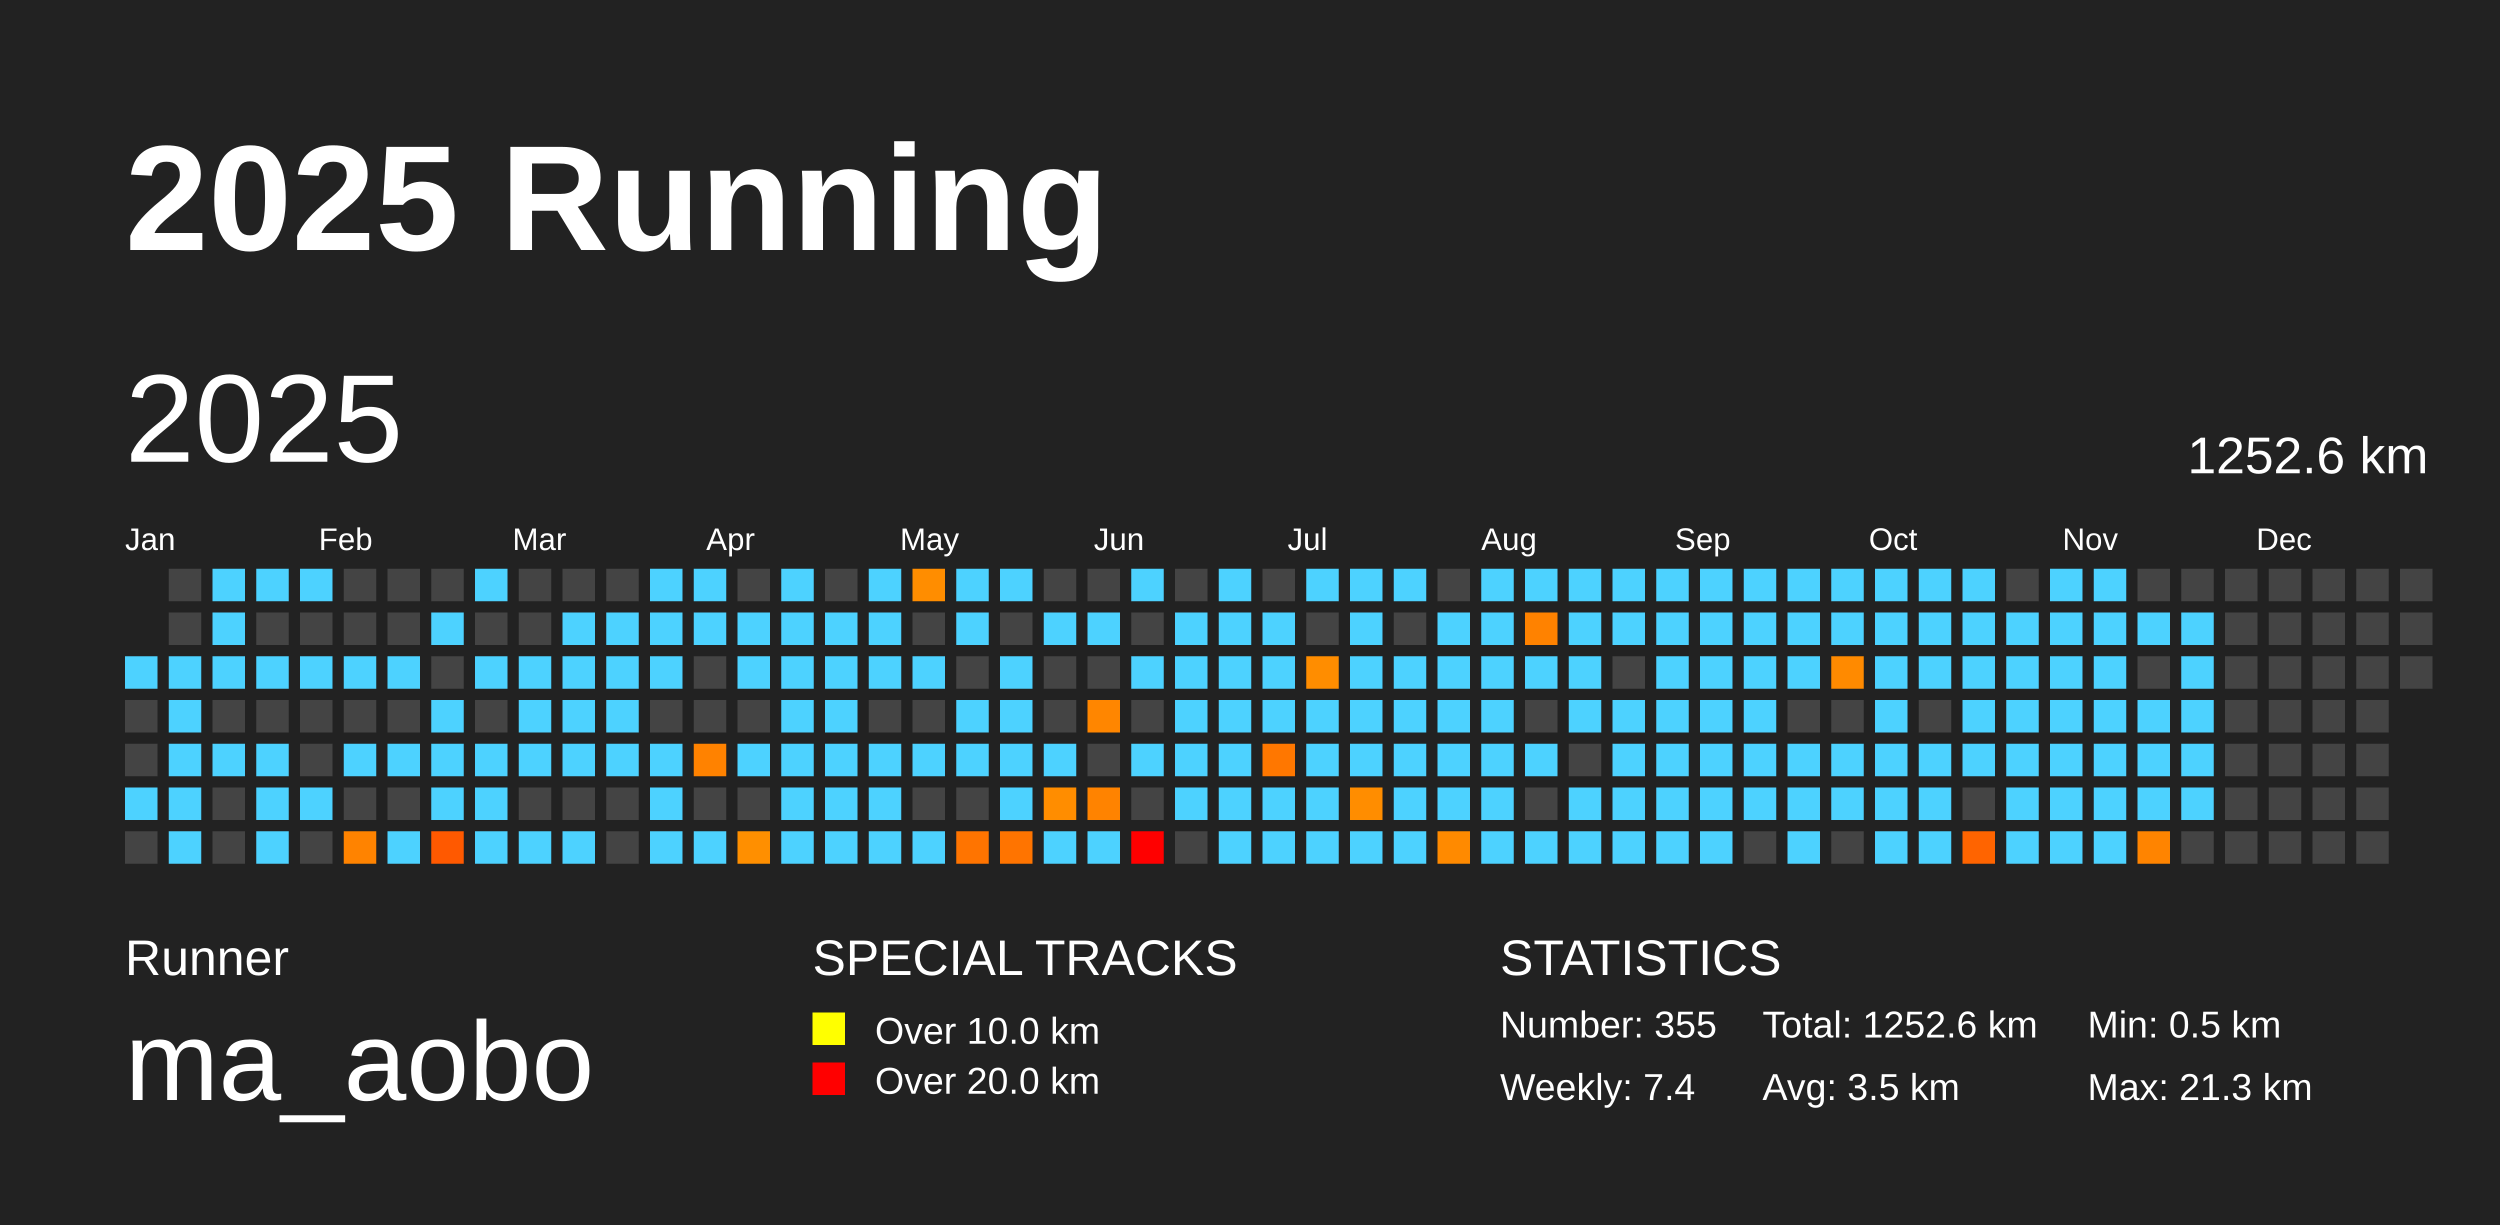
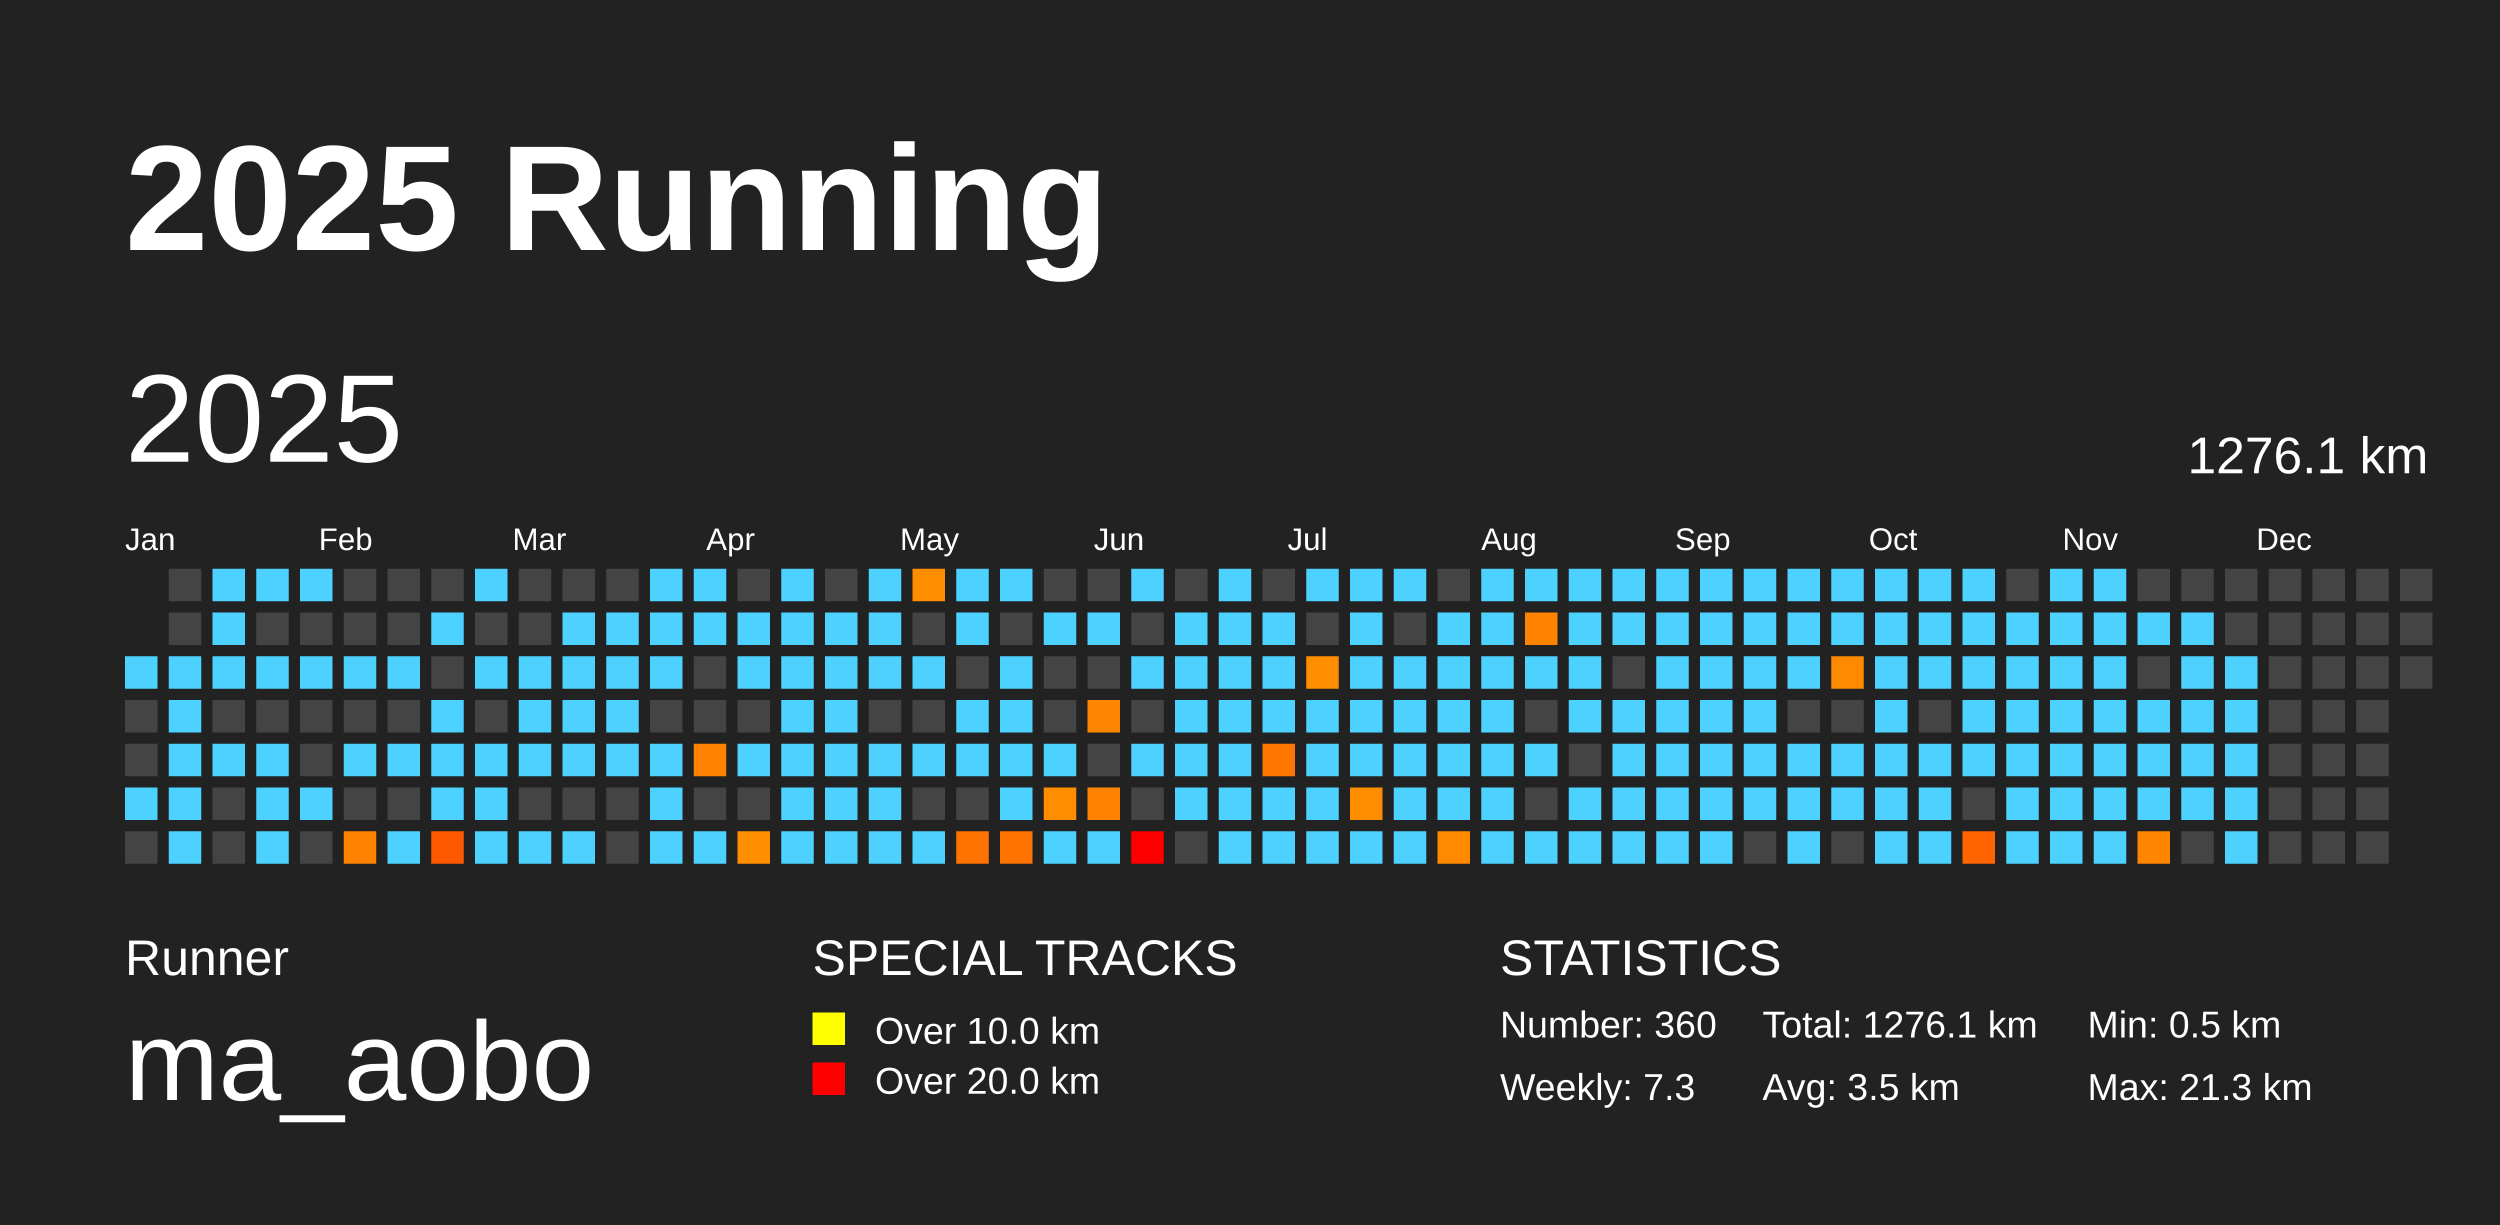
<svg xmlns="http://www.w3.org/2000/svg" baseProfile="full" height="98mm" version="1.1" viewBox="0,0,200,98" width="200mm">
  <defs />
  <rect fill="#222222" height="98" width="200" x="0" y="0" />
  <text fill="#FFFFFF" style="font-size:12px; font-family:Arial; font-weight:bold;" x="10" y="20">2025 Running</text>
  <text fill="#FFFFFF" style="font-size:4px; font-family:Arial" x="10" y="78">Runner</text>
  <text fill="#FFFFFF" style="font-size:9px; font-family:Arial" x="10" y="88">ma_aobo</text>
  <text fill="#FFFFFF" style="font-size:4px; font-family:Arial" x="65" y="78">SPECIAL TRACKS</text>
  <rect fill="yellow" height="2.6" width="2.6" x="65" y="81" />
  <text fill="#FFFFFF" style="font-size:3px; font-family:Arial" x="70" y="83.5">Over 10.0 km</text>
  <rect fill="red" height="2.6" width="2.6" x="65" y="85" />
  <text fill="#FFFFFF" style="font-size:3px; font-family:Arial" x="70" y="87.5">Over 20.0 km</text>
  <text fill="#FFFFFF" style="font-size:4px; font-family:Arial" x="120" y="78">STATISTICS</text>
-   <text fill="#FFFFFF" style="font-size:3px; font-family:Arial" x="120" y="83">Number: 355</text>
-   <text fill="#FFFFFF" style="font-size:3px; font-family:Arial" x="120" y="88">Weekly: 7.4</text>
-   <text fill="#FFFFFF" style="font-size:3px; font-family:Arial" x="141" y="83">Total: 1252.6 km</text>
+   <text fill="#FFFFFF" style="font-size:3px; font-family:Arial" x="120" y="83">Number: 360</text>
+   <text fill="#FFFFFF" style="font-size:3px; font-family:Arial" x="120" y="88">Weekly: 7.3</text>
+   <text fill="#FFFFFF" style="font-size:3px; font-family:Arial" x="141" y="83">Total: 1276.1 km</text>
  <text fill="#FFFFFF" style="font-size:3px; font-family:Arial" x="141" y="88">Avg: 3.5 km</text>
  <text fill="#FFFFFF" style="font-size:3px; font-family:Arial" x="167" y="83">Min: 0.5 km</text>
  <text fill="#FFFFFF" style="font-size:3px; font-family:Arial" x="167" y="88">Max: 21.3 km</text>
  <text dominant-baseline="hanging" fill="#FFFFFF" style="font-size:10.0px; font-family:Arial;" x="10" y="30">2025</text>
-   <text dominant-baseline="hanging" fill="#FFFFFF" style="font-size:4.125px; font-family:Arial;" x="175" y="35">1252.6 km</text>
+   <text dominant-baseline="hanging" fill="#FFFFFF" style="font-size:4.125px; font-family:Arial;" x="175" y="35">1276.1 km</text>
  <text fill="#FFFFFF" style="font-size:2.5px; font-family:Arial" x="10.0" y="44">Jan</text>
  <text fill="#FFFFFF" style="font-size:2.5px; font-family:Arial" x="25.5" y="44">Feb</text>
  <text fill="#FFFFFF" style="font-size:2.5px; font-family:Arial" x="41.0" y="44">Mar</text>
  <text fill="#FFFFFF" style="font-size:2.5px; font-family:Arial" x="56.5" y="44">Apr</text>
  <text fill="#FFFFFF" style="font-size:2.5px; font-family:Arial" x="72.0" y="44">May</text>
  <text fill="#FFFFFF" style="font-size:2.5px; font-family:Arial" x="87.5" y="44">Jun</text>
  <text fill="#FFFFFF" style="font-size:2.5px; font-family:Arial" x="103.0" y="44">Jul</text>
  <text fill="#FFFFFF" style="font-size:2.5px; font-family:Arial" x="118.5" y="44">Aug</text>
  <text fill="#FFFFFF" style="font-size:2.5px; font-family:Arial" x="134.0" y="44">Sep</text>
  <text fill="#FFFFFF" style="font-size:2.5px; font-family:Arial" x="149.5" y="44">Oct</text>
  <text fill="#FFFFFF" style="font-size:2.5px; font-family:Arial" x="165.0" y="44">Nov</text>
  <text fill="#FFFFFF" style="font-size:2.5px; font-family:Arial" x="180.5" y="44">Dec</text>
  <rect fill="#4dd2ff" height="2.6" width="2.6" x="10.0" y="52.5" />
  <rect fill="#444444" height="2.6" width="2.6" x="10.0" y="56.0" />
  <rect fill="#444444" height="2.6" width="2.6" x="10.0" y="59.5" />
  <rect fill="#4dd2ff" height="2.6" width="2.6" x="10.0" y="63.0" />
  <rect fill="#444444" height="2.6" width="2.6" x="10.0" y="66.5" />
  <rect fill="#444444" height="2.6" width="2.6" x="13.5" y="45.5" />
  <rect fill="#444444" height="2.6" width="2.6" x="13.5" y="49.0" />
  <rect fill="#4dd2ff" height="2.6" width="2.6" x="13.5" y="52.5" />
  <rect fill="#4dd2ff" height="2.6" width="2.6" x="13.5" y="56.0" />
  <rect fill="#4dd2ff" height="2.6" width="2.6" x="13.5" y="59.5" />
  <rect fill="#4dd2ff" height="2.6" width="2.6" x="13.5" y="63.0" />
  <rect fill="#4dd2ff" height="2.6" width="2.6" x="13.5" y="66.5" />
  <rect fill="#4dd2ff" height="2.6" width="2.6" x="17.0" y="45.5" />
  <rect fill="#4dd2ff" height="2.6" width="2.6" x="17.0" y="49.0" />
  <rect fill="#4dd2ff" height="2.6" width="2.6" x="17.0" y="52.5" />
  <rect fill="#444444" height="2.6" width="2.6" x="17.0" y="56.0" />
  <rect fill="#4dd2ff" height="2.6" width="2.6" x="17.0" y="59.5" />
  <rect fill="#444444" height="2.6" width="2.6" x="17.0" y="63.0" />
  <rect fill="#444444" height="2.6" width="2.6" x="17.0" y="66.5" />
  <rect fill="#4dd2ff" height="2.6" width="2.6" x="20.5" y="45.5" />
  <rect fill="#444444" height="2.6" width="2.6" x="20.5" y="49.0" />
  <rect fill="#4dd2ff" height="2.6" width="2.6" x="20.5" y="52.5" />
  <rect fill="#444444" height="2.6" width="2.6" x="20.5" y="56.0" />
  <rect fill="#4dd2ff" height="2.6" width="2.6" x="20.5" y="59.5" />
  <rect fill="#4dd2ff" height="2.6" width="2.6" x="20.5" y="63.0" />
  <rect fill="#4dd2ff" height="2.6" width="2.6" x="20.5" y="66.5" />
  <rect fill="#4dd2ff" height="2.6" width="2.6" x="24.0" y="45.5" />
  <rect fill="#444444" height="2.6" width="2.6" x="24.0" y="49.0" />
  <rect fill="#4dd2ff" height="2.6" width="2.6" x="24.0" y="52.5" />
  <rect fill="#444444" height="2.6" width="2.6" x="24.0" y="56.0" />
  <rect fill="#444444" height="2.6" width="2.6" x="24.0" y="59.5" />
  <rect fill="#4dd2ff" height="2.6" width="2.6" x="24.0" y="63.0" />
  <rect fill="#444444" height="2.6" width="2.6" x="24.0" y="66.5" />
  <rect fill="#444444" height="2.6" width="2.6" x="27.5" y="45.5" />
  <rect fill="#444444" height="2.6" width="2.6" x="27.5" y="49.0" />
  <rect fill="#4dd2ff" height="2.6" width="2.6" x="27.5" y="52.5" />
  <rect fill="#444444" height="2.6" width="2.6" x="27.5" y="56.0" />
  <rect fill="#4dd2ff" height="2.6" width="2.6" x="27.5" y="59.5" />
  <rect fill="#444444" height="2.6" width="2.6" x="27.5" y="63.0" />
  <rect fill="#ff8300" height="2.6" width="2.6" x="27.5" y="66.5" />
  <rect fill="#444444" height="2.6" width="2.6" x="31.0" y="45.5" />
  <rect fill="#444444" height="2.6" width="2.6" x="31.0" y="49.0" />
  <rect fill="#4dd2ff" height="2.6" width="2.6" x="31.0" y="52.5" />
  <rect fill="#444444" height="2.6" width="2.6" x="31.0" y="56.0" />
  <rect fill="#4dd2ff" height="2.6" width="2.6" x="31.0" y="59.5" />
  <rect fill="#444444" height="2.6" width="2.6" x="31.0" y="63.0" />
  <rect fill="#4dd2ff" height="2.6" width="2.6" x="31.0" y="66.5" />
  <rect fill="#444444" height="2.6" width="2.6" x="34.5" y="45.5" />
  <rect fill="#4dd2ff" height="2.6" width="2.6" x="34.5" y="49.0" />
  <rect fill="#444444" height="2.6" width="2.6" x="34.5" y="52.5" />
  <rect fill="#4dd2ff" height="2.6" width="2.6" x="34.5" y="56.0" />
  <rect fill="#4dd2ff" height="2.6" width="2.6" x="34.5" y="59.5" />
  <rect fill="#4dd2ff" height="2.6" width="2.6" x="34.5" y="63.0" />
  <rect fill="#ff5900" height="2.6" width="2.6" x="34.5" y="66.5" />
  <rect fill="#4dd2ff" height="2.6" width="2.6" x="38.0" y="45.5" />
  <rect fill="#444444" height="2.6" width="2.6" x="38.0" y="49.0" />
  <rect fill="#4dd2ff" height="2.6" width="2.6" x="38.0" y="52.5" />
  <rect fill="#444444" height="2.6" width="2.6" x="38.0" y="56.0" />
  <rect fill="#4dd2ff" height="2.6" width="2.6" x="38.0" y="59.5" />
  <rect fill="#4dd2ff" height="2.6" width="2.6" x="38.0" y="63.0" />
  <rect fill="#4dd2ff" height="2.6" width="2.6" x="38.0" y="66.5" />
  <rect fill="#444444" height="2.6" width="2.6" x="41.5" y="45.5" />
  <rect fill="#444444" height="2.6" width="2.6" x="41.5" y="49.0" />
  <rect fill="#4dd2ff" height="2.6" width="2.6" x="41.5" y="52.5" />
  <rect fill="#4dd2ff" height="2.6" width="2.6" x="41.5" y="56.0" />
  <rect fill="#4dd2ff" height="2.6" width="2.6" x="41.5" y="59.5" />
  <rect fill="#444444" height="2.6" width="2.6" x="41.5" y="63.0" />
  <rect fill="#4dd2ff" height="2.6" width="2.6" x="41.5" y="66.5" />
  <rect fill="#444444" height="2.6" width="2.6" x="45.0" y="45.5" />
  <rect fill="#4dd2ff" height="2.6" width="2.6" x="45.0" y="49.0" />
  <rect fill="#4dd2ff" height="2.6" width="2.6" x="45.0" y="52.5" />
  <rect fill="#4dd2ff" height="2.6" width="2.6" x="45.0" y="56.0" />
  <rect fill="#4dd2ff" height="2.6" width="2.6" x="45.0" y="59.5" />
  <rect fill="#444444" height="2.6" width="2.6" x="45.0" y="63.0" />
  <rect fill="#4dd2ff" height="2.6" width="2.6" x="45.0" y="66.5" />
  <rect fill="#444444" height="2.6" width="2.6" x="48.5" y="45.5" />
  <rect fill="#4dd2ff" height="2.6" width="2.6" x="48.5" y="49.0" />
  <rect fill="#4dd2ff" height="2.6" width="2.6" x="48.5" y="52.5" />
  <rect fill="#4dd2ff" height="2.6" width="2.6" x="48.5" y="56.0" />
  <rect fill="#4dd2ff" height="2.6" width="2.6" x="48.5" y="59.5" />
  <rect fill="#444444" height="2.6" width="2.6" x="48.5" y="63.0" />
  <rect fill="#444444" height="2.6" width="2.6" x="48.5" y="66.5" />
  <rect fill="#4dd2ff" height="2.6" width="2.6" x="52.0" y="45.5" />
  <rect fill="#4dd2ff" height="2.6" width="2.6" x="52.0" y="49.0" />
  <rect fill="#4dd2ff" height="2.6" width="2.6" x="52.0" y="52.5" />
  <rect fill="#444444" height="2.6" width="2.6" x="52.0" y="56.0" />
  <rect fill="#4dd2ff" height="2.6" width="2.6" x="52.0" y="59.5" />
  <rect fill="#4dd2ff" height="2.6" width="2.6" x="52.0" y="63.0" />
  <rect fill="#4dd2ff" height="2.6" width="2.6" x="52.0" y="66.5" />
  <rect fill="#4dd2ff" height="2.6" width="2.6" x="55.5" y="45.5" />
  <rect fill="#4dd2ff" height="2.6" width="2.6" x="55.5" y="49.0" />
  <rect fill="#444444" height="2.6" width="2.6" x="55.5" y="52.5" />
  <rect fill="#444444" height="2.6" width="2.6" x="55.5" y="56.0" />
  <rect fill="#ff8200" height="2.6" width="2.6" x="55.5" y="59.5" />
  <rect fill="#444444" height="2.6" width="2.6" x="55.5" y="63.0" />
  <rect fill="#4dd2ff" height="2.6" width="2.6" x="55.5" y="66.5" />
  <rect fill="#444444" height="2.6" width="2.6" x="59.0" y="45.5" />
  <rect fill="#4dd2ff" height="2.6" width="2.6" x="59.0" y="49.0" />
  <rect fill="#4dd2ff" height="2.6" width="2.6" x="59.0" y="52.5" />
  <rect fill="#444444" height="2.6" width="2.6" x="59.0" y="56.0" />
  <rect fill="#4dd2ff" height="2.6" width="2.6" x="59.0" y="59.5" />
  <rect fill="#444444" height="2.6" width="2.6" x="59.0" y="63.0" />
  <rect fill="#ff8f00" height="2.6" width="2.6" x="59.0" y="66.5" />
  <rect fill="#4dd2ff" height="2.6" width="2.6" x="62.5" y="45.5" />
  <rect fill="#4dd2ff" height="2.6" width="2.6" x="62.5" y="49.0" />
  <rect fill="#4dd2ff" height="2.6" width="2.6" x="62.5" y="52.5" />
  <rect fill="#4dd2ff" height="2.6" width="2.6" x="62.5" y="56.0" />
  <rect fill="#4dd2ff" height="2.6" width="2.6" x="62.5" y="59.5" />
  <rect fill="#4dd2ff" height="2.6" width="2.6" x="62.5" y="63.0" />
  <rect fill="#4dd2ff" height="2.6" width="2.6" x="62.5" y="66.5" />
  <rect fill="#444444" height="2.6" width="2.6" x="66.0" y="45.5" />
  <rect fill="#4dd2ff" height="2.6" width="2.6" x="66.0" y="49.0" />
  <rect fill="#4dd2ff" height="2.6" width="2.6" x="66.0" y="52.5" />
  <rect fill="#4dd2ff" height="2.6" width="2.6" x="66.0" y="56.0" />
  <rect fill="#4dd2ff" height="2.6" width="2.6" x="66.0" y="59.5" />
  <rect fill="#4dd2ff" height="2.6" width="2.6" x="66.0" y="63.0" />
  <rect fill="#4dd2ff" height="2.6" width="2.6" x="66.0" y="66.5" />
  <rect fill="#4dd2ff" height="2.6" width="2.6" x="69.5" y="45.5" />
  <rect fill="#4dd2ff" height="2.6" width="2.6" x="69.5" y="49.0" />
  <rect fill="#4dd2ff" height="2.6" width="2.6" x="69.5" y="52.5" />
  <rect fill="#444444" height="2.6" width="2.6" x="69.5" y="56.0" />
  <rect fill="#4dd2ff" height="2.6" width="2.6" x="69.5" y="59.5" />
  <rect fill="#4dd2ff" height="2.6" width="2.6" x="69.5" y="63.0" />
  <rect fill="#4dd2ff" height="2.6" width="2.6" x="69.5" y="66.5" />
  <rect fill="#ff8d00" height="2.6" width="2.6" x="73.0" y="45.5" />
  <rect fill="#444444" height="2.6" width="2.6" x="73.0" y="49.0" />
  <rect fill="#4dd2ff" height="2.6" width="2.6" x="73.0" y="52.5" />
  <rect fill="#444444" height="2.6" width="2.6" x="73.0" y="56.0" />
  <rect fill="#4dd2ff" height="2.6" width="2.6" x="73.0" y="59.5" />
  <rect fill="#444444" height="2.6" width="2.6" x="73.0" y="63.0" />
  <rect fill="#4dd2ff" height="2.6" width="2.6" x="73.0" y="66.5" />
  <rect fill="#4dd2ff" height="2.6" width="2.6" x="76.5" y="45.5" />
  <rect fill="#4dd2ff" height="2.6" width="2.6" x="76.5" y="49.0" />
  <rect fill="#444444" height="2.6" width="2.6" x="76.5" y="52.5" />
  <rect fill="#4dd2ff" height="2.6" width="2.6" x="76.5" y="56.0" />
  <rect fill="#4dd2ff" height="2.6" width="2.6" x="76.5" y="59.5" />
  <rect fill="#444444" height="2.6" width="2.6" x="76.5" y="63.0" />
  <rect fill="#ff7400" height="2.6" width="2.6" x="76.5" y="66.5" />
  <rect fill="#4dd2ff" height="2.6" width="2.6" x="80.0" y="45.5" />
  <rect fill="#444444" height="2.6" width="2.6" x="80.0" y="49.0" />
  <rect fill="#4dd2ff" height="2.6" width="2.6" x="80.0" y="52.5" />
  <rect fill="#4dd2ff" height="2.6" width="2.6" x="80.0" y="56.0" />
  <rect fill="#4dd2ff" height="2.6" width="2.6" x="80.0" y="59.5" />
  <rect fill="#4dd2ff" height="2.6" width="2.6" x="80.0" y="63.0" />
  <rect fill="#ff7400" height="2.6" width="2.6" x="80.0" y="66.5" />
  <rect fill="#444444" height="2.6" width="2.6" x="83.5" y="45.5" />
  <rect fill="#4dd2ff" height="2.6" width="2.6" x="83.5" y="49.0" />
  <rect fill="#444444" height="2.6" width="2.6" x="83.5" y="52.5" />
  <rect fill="#444444" height="2.6" width="2.6" x="83.5" y="56.0" />
  <rect fill="#4dd2ff" height="2.6" width="2.6" x="83.5" y="59.5" />
  <rect fill="#ff8d00" height="2.6" width="2.6" x="83.5" y="63.0" />
  <rect fill="#4dd2ff" height="2.6" width="2.6" x="83.5" y="66.5" />
  <rect fill="#444444" height="2.6" width="2.6" x="87.0" y="45.5" />
  <rect fill="#4dd2ff" height="2.6" width="2.6" x="87.0" y="49.0" />
  <rect fill="#444444" height="2.6" width="2.6" x="87.0" y="52.5" />
  <rect fill="#ff8600" height="2.6" width="2.6" x="87.0" y="56.0" />
  <rect fill="#444444" height="2.6" width="2.6" x="87.0" y="59.5" />
  <rect fill="#ff8300" height="2.6" width="2.6" x="87.0" y="63.0" />
  <rect fill="#4dd2ff" height="2.6" width="2.6" x="87.0" y="66.5" />
  <rect fill="#4dd2ff" height="2.6" width="2.6" x="90.5" y="45.5" />
  <rect fill="#444444" height="2.6" width="2.6" x="90.5" y="49.0" />
  <rect fill="#4dd2ff" height="2.6" width="2.6" x="90.5" y="52.5" />
  <rect fill="#444444" height="2.6" width="2.6" x="90.5" y="56.0" />
  <rect fill="#4dd2ff" height="2.6" width="2.6" x="90.5" y="59.5" />
  <rect fill="#444444" height="2.6" width="2.6" x="90.5" y="63.0" />
  <rect fill="red" height="2.6" width="2.6" x="90.5" y="66.5" />
  <rect fill="#444444" height="2.6" width="2.6" x="94.0" y="45.5" />
  <rect fill="#4dd2ff" height="2.6" width="2.6" x="94.0" y="49.0" />
  <rect fill="#4dd2ff" height="2.6" width="2.6" x="94.0" y="52.5" />
  <rect fill="#4dd2ff" height="2.6" width="2.6" x="94.0" y="56.0" />
  <rect fill="#4dd2ff" height="2.6" width="2.6" x="94.0" y="59.5" />
  <rect fill="#4dd2ff" height="2.6" width="2.6" x="94.0" y="63.0" />
  <rect fill="#444444" height="2.6" width="2.6" x="94.0" y="66.5" />
  <rect fill="#4dd2ff" height="2.6" width="2.6" x="97.5" y="45.5" />
  <rect fill="#4dd2ff" height="2.6" width="2.6" x="97.5" y="49.0" />
  <rect fill="#4dd2ff" height="2.6" width="2.6" x="97.5" y="52.5" />
  <rect fill="#4dd2ff" height="2.6" width="2.6" x="97.5" y="56.0" />
  <rect fill="#4dd2ff" height="2.6" width="2.6" x="97.5" y="59.5" />
  <rect fill="#4dd2ff" height="2.6" width="2.6" x="97.5" y="63.0" />
  <rect fill="#4dd2ff" height="2.6" width="2.6" x="97.5" y="66.5" />
  <rect fill="#444444" height="2.6" width="2.6" x="101.0" y="45.5" />
  <rect fill="#4dd2ff" height="2.6" width="2.6" x="101.0" y="49.0" />
  <rect fill="#4dd2ff" height="2.6" width="2.6" x="101.0" y="52.5" />
  <rect fill="#4dd2ff" height="2.6" width="2.6" x="101.0" y="56.0" />
  <rect fill="#ff7700" height="2.6" width="2.6" x="101.0" y="59.5" />
  <rect fill="#4dd2ff" height="2.6" width="2.6" x="101.0" y="63.0" />
  <rect fill="#4dd2ff" height="2.6" width="2.6" x="101.0" y="66.5" />
  <rect fill="#4dd2ff" height="2.6" width="2.6" x="104.5" y="45.5" />
  <rect fill="#444444" height="2.6" width="2.6" x="104.5" y="49.0" />
  <rect fill="#ff8d00" height="2.6" width="2.6" x="104.5" y="52.5" />
  <rect fill="#4dd2ff" height="2.6" width="2.6" x="104.5" y="56.0" />
  <rect fill="#4dd2ff" height="2.6" width="2.6" x="104.5" y="59.5" />
  <rect fill="#4dd2ff" height="2.6" width="2.6" x="104.5" y="63.0" />
  <rect fill="#4dd2ff" height="2.6" width="2.6" x="104.5" y="66.5" />
  <rect fill="#4dd2ff" height="2.6" width="2.6" x="108.0" y="45.5" />
  <rect fill="#4dd2ff" height="2.6" width="2.6" x="108.0" y="49.0" />
  <rect fill="#4dd2ff" height="2.6" width="2.6" x="108.0" y="52.5" />
  <rect fill="#4dd2ff" height="2.6" width="2.6" x="108.0" y="56.0" />
  <rect fill="#4dd2ff" height="2.6" width="2.6" x="108.0" y="59.5" />
  <rect fill="#ff8d00" height="2.6" width="2.6" x="108.0" y="63.0" />
  <rect fill="#4dd2ff" height="2.6" width="2.6" x="108.0" y="66.5" />
  <rect fill="#4dd2ff" height="2.6" width="2.6" x="111.5" y="45.5" />
  <rect fill="#444444" height="2.6" width="2.6" x="111.5" y="49.0" />
  <rect fill="#4dd2ff" height="2.6" width="2.6" x="111.5" y="52.5" />
  <rect fill="#4dd2ff" height="2.6" width="2.6" x="111.5" y="56.0" />
  <rect fill="#4dd2ff" height="2.6" width="2.6" x="111.5" y="59.5" />
  <rect fill="#4dd2ff" height="2.6" width="2.6" x="111.5" y="63.0" />
  <rect fill="#4dd2ff" height="2.6" width="2.6" x="111.5" y="66.5" />
  <rect fill="#444444" height="2.6" width="2.6" x="115.0" y="45.5" />
  <rect fill="#4dd2ff" height="2.6" width="2.6" x="115.0" y="49.0" />
  <rect fill="#4dd2ff" height="2.6" width="2.6" x="115.0" y="52.5" />
  <rect fill="#4dd2ff" height="2.6" width="2.6" x="115.0" y="56.0" />
  <rect fill="#4dd2ff" height="2.6" width="2.6" x="115.0" y="59.5" />
  <rect fill="#4dd2ff" height="2.6" width="2.6" x="115.0" y="63.0" />
  <rect fill="#ff8a00" height="2.6" width="2.6" x="115.0" y="66.5" />
  <rect fill="#4dd2ff" height="2.6" width="2.6" x="118.5" y="45.5" />
  <rect fill="#4dd2ff" height="2.6" width="2.6" x="118.5" y="49.0" />
  <rect fill="#4dd2ff" height="2.6" width="2.6" x="118.5" y="52.5" />
  <rect fill="#4dd2ff" height="2.6" width="2.6" x="118.5" y="56.0" />
  <rect fill="#4dd2ff" height="2.6" width="2.6" x="118.5" y="59.5" />
  <rect fill="#4dd2ff" height="2.6" width="2.6" x="118.5" y="63.0" />
  <rect fill="#4dd2ff" height="2.6" width="2.6" x="118.5" y="66.5" />
  <rect fill="#4dd2ff" height="2.6" width="2.6" x="122.0" y="45.5" />
  <rect fill="#ff8200" height="2.6" width="2.6" x="122.0" y="49.0" />
  <rect fill="#4dd2ff" height="2.6" width="2.6" x="122.0" y="52.5" />
  <rect fill="#444444" height="2.6" width="2.6" x="122.0" y="56.0" />
  <rect fill="#4dd2ff" height="2.6" width="2.6" x="122.0" y="59.5" />
  <rect fill="#444444" height="2.6" width="2.6" x="122.0" y="63.0" />
  <rect fill="#4dd2ff" height="2.6" width="2.6" x="122.0" y="66.5" />
  <rect fill="#4dd2ff" height="2.6" width="2.6" x="125.5" y="45.5" />
  <rect fill="#4dd2ff" height="2.6" width="2.6" x="125.5" y="49.0" />
  <rect fill="#4dd2ff" height="2.6" width="2.6" x="125.5" y="52.5" />
  <rect fill="#4dd2ff" height="2.6" width="2.6" x="125.5" y="56.0" />
  <rect fill="#444444" height="2.6" width="2.6" x="125.5" y="59.5" />
  <rect fill="#4dd2ff" height="2.6" width="2.6" x="125.5" y="63.0" />
  <rect fill="#4dd2ff" height="2.6" width="2.6" x="125.5" y="66.5" />
  <rect fill="#4dd2ff" height="2.6" width="2.6" x="129.0" y="45.5" />
  <rect fill="#4dd2ff" height="2.6" width="2.6" x="129.0" y="49.0" />
  <rect fill="#444444" height="2.6" width="2.6" x="129.0" y="52.5" />
  <rect fill="#4dd2ff" height="2.6" width="2.6" x="129.0" y="56.0" />
  <rect fill="#4dd2ff" height="2.6" width="2.6" x="129.0" y="59.5" />
  <rect fill="#4dd2ff" height="2.6" width="2.6" x="129.0" y="63.0" />
  <rect fill="#4dd2ff" height="2.6" width="2.6" x="129.0" y="66.5" />
  <rect fill="#4dd2ff" height="2.6" width="2.6" x="132.5" y="45.5" />
  <rect fill="#4dd2ff" height="2.6" width="2.6" x="132.5" y="49.0" />
  <rect fill="#4dd2ff" height="2.6" width="2.6" x="132.5" y="52.5" />
  <rect fill="#4dd2ff" height="2.6" width="2.6" x="132.5" y="56.0" />
  <rect fill="#4dd2ff" height="2.6" width="2.6" x="132.5" y="59.5" />
  <rect fill="#4dd2ff" height="2.6" width="2.6" x="132.5" y="63.0" />
  <rect fill="#4dd2ff" height="2.6" width="2.6" x="132.5" y="66.5" />
  <rect fill="#4dd2ff" height="2.6" width="2.6" x="136.0" y="45.5" />
  <rect fill="#4dd2ff" height="2.6" width="2.6" x="136.0" y="49.0" />
  <rect fill="#4dd2ff" height="2.6" width="2.6" x="136.0" y="52.5" />
  <rect fill="#4dd2ff" height="2.6" width="2.6" x="136.0" y="56.0" />
  <rect fill="#4dd2ff" height="2.6" width="2.6" x="136.0" y="59.5" />
  <rect fill="#4dd2ff" height="2.6" width="2.6" x="136.0" y="63.0" />
  <rect fill="#4dd2ff" height="2.6" width="2.6" x="136.0" y="66.5" />
  <rect fill="#4dd2ff" height="2.6" width="2.6" x="139.5" y="45.5" />
  <rect fill="#4dd2ff" height="2.6" width="2.6" x="139.5" y="49.0" />
  <rect fill="#4dd2ff" height="2.6" width="2.6" x="139.5" y="52.5" />
  <rect fill="#4dd2ff" height="2.6" width="2.6" x="139.5" y="56.0" />
  <rect fill="#4dd2ff" height="2.6" width="2.6" x="139.5" y="59.5" />
  <rect fill="#4dd2ff" height="2.6" width="2.6" x="139.5" y="63.0" />
  <rect fill="#444444" height="2.6" width="2.6" x="139.5" y="66.5" />
  <rect fill="#4dd2ff" height="2.6" width="2.6" x="143.0" y="45.5" />
  <rect fill="#4dd2ff" height="2.6" width="2.6" x="143.0" y="49.0" />
  <rect fill="#4dd2ff" height="2.6" width="2.6" x="143.0" y="52.5" />
  <rect fill="#444444" height="2.6" width="2.6" x="143.0" y="56.0" />
  <rect fill="#4dd2ff" height="2.6" width="2.6" x="143.0" y="59.5" />
  <rect fill="#4dd2ff" height="2.6" width="2.6" x="143.0" y="63.0" />
  <rect fill="#4dd2ff" height="2.6" width="2.6" x="143.0" y="66.5" />
  <rect fill="#4dd2ff" height="2.6" width="2.6" x="146.5" y="45.5" />
  <rect fill="#4dd2ff" height="2.6" width="2.6" x="146.5" y="49.0" />
  <rect fill="#ff8a00" height="2.6" width="2.6" x="146.5" y="52.5" />
  <rect fill="#444444" height="2.6" width="2.6" x="146.5" y="56.0" />
  <rect fill="#4dd2ff" height="2.6" width="2.6" x="146.5" y="59.5" />
  <rect fill="#4dd2ff" height="2.6" width="2.6" x="146.5" y="63.0" />
  <rect fill="#444444" height="2.6" width="2.6" x="146.5" y="66.5" />
  <rect fill="#4dd2ff" height="2.6" width="2.6" x="150.0" y="45.5" />
  <rect fill="#4dd2ff" height="2.6" width="2.6" x="150.0" y="49.0" />
  <rect fill="#4dd2ff" height="2.6" width="2.6" x="150.0" y="52.5" />
  <rect fill="#4dd2ff" height="2.6" width="2.6" x="150.0" y="56.0" />
  <rect fill="#4dd2ff" height="2.6" width="2.6" x="150.0" y="59.5" />
  <rect fill="#4dd2ff" height="2.6" width="2.6" x="150.0" y="63.0" />
  <rect fill="#4dd2ff" height="2.6" width="2.6" x="150.0" y="66.5" />
  <rect fill="#4dd2ff" height="2.6" width="2.6" x="153.5" y="45.5" />
  <rect fill="#4dd2ff" height="2.6" width="2.6" x="153.5" y="49.0" />
  <rect fill="#4dd2ff" height="2.6" width="2.6" x="153.5" y="52.5" />
  <rect fill="#444444" height="2.6" width="2.6" x="153.5" y="56.0" />
  <rect fill="#4dd2ff" height="2.6" width="2.6" x="153.5" y="59.5" />
  <rect fill="#4dd2ff" height="2.6" width="2.6" x="153.5" y="63.0" />
  <rect fill="#4dd2ff" height="2.6" width="2.6" x="153.5" y="66.5" />
  <rect fill="#4dd2ff" height="2.6" width="2.6" x="157.0" y="45.5" />
  <rect fill="#4dd2ff" height="2.6" width="2.6" x="157.0" y="49.0" />
  <rect fill="#4dd2ff" height="2.6" width="2.6" x="157.0" y="52.5" />
  <rect fill="#4dd2ff" height="2.6" width="2.6" x="157.0" y="56.0" />
  <rect fill="#4dd2ff" height="2.6" width="2.6" x="157.0" y="59.5" />
  <rect fill="#444444" height="2.6" width="2.6" x="157.0" y="63.0" />
  <rect fill="#ff6400" height="2.6" width="2.6" x="157.0" y="66.5" />
  <rect fill="#444444" height="2.6" width="2.6" x="160.5" y="45.5" />
  <rect fill="#4dd2ff" height="2.6" width="2.6" x="160.5" y="49.0" />
  <rect fill="#4dd2ff" height="2.6" width="2.6" x="160.5" y="52.5" />
  <rect fill="#4dd2ff" height="2.6" width="2.6" x="160.5" y="56.0" />
  <rect fill="#4dd2ff" height="2.6" width="2.6" x="160.5" y="59.5" />
  <rect fill="#4dd2ff" height="2.6" width="2.6" x="160.5" y="63.0" />
  <rect fill="#4dd2ff" height="2.6" width="2.6" x="160.5" y="66.5" />
  <rect fill="#4dd2ff" height="2.6" width="2.6" x="164.0" y="45.5" />
  <rect fill="#4dd2ff" height="2.6" width="2.6" x="164.0" y="49.0" />
  <rect fill="#4dd2ff" height="2.6" width="2.6" x="164.0" y="52.5" />
  <rect fill="#4dd2ff" height="2.6" width="2.6" x="164.0" y="56.0" />
  <rect fill="#4dd2ff" height="2.6" width="2.6" x="164.0" y="59.5" />
  <rect fill="#4dd2ff" height="2.6" width="2.6" x="164.0" y="63.0" />
  <rect fill="#4dd2ff" height="2.6" width="2.6" x="164.0" y="66.5" />
  <rect fill="#4dd2ff" height="2.6" width="2.6" x="167.5" y="45.5" />
  <rect fill="#4dd2ff" height="2.6" width="2.6" x="167.5" y="49.0" />
  <rect fill="#4dd2ff" height="2.6" width="2.6" x="167.5" y="52.5" />
  <rect fill="#4dd2ff" height="2.6" width="2.6" x="167.5" y="56.0" />
  <rect fill="#4dd2ff" height="2.6" width="2.6" x="167.5" y="59.5" />
  <rect fill="#4dd2ff" height="2.6" width="2.6" x="167.5" y="63.0" />
  <rect fill="#4dd2ff" height="2.6" width="2.6" x="167.5" y="66.5" />
  <rect fill="#444444" height="2.6" width="2.6" x="171.0" y="45.5" />
  <rect fill="#4dd2ff" height="2.6" width="2.6" x="171.0" y="49.0" />
  <rect fill="#444444" height="2.6" width="2.6" x="171.0" y="52.5" />
  <rect fill="#4dd2ff" height="2.6" width="2.6" x="171.0" y="56.0" />
  <rect fill="#4dd2ff" height="2.6" width="2.6" x="171.0" y="59.5" />
  <rect fill="#4dd2ff" height="2.6" width="2.6" x="171.0" y="63.0" />
  <rect fill="#ff8400" height="2.6" width="2.6" x="171.0" y="66.5" />
  <rect fill="#444444" height="2.6" width="2.6" x="174.5" y="45.5" />
  <rect fill="#4dd2ff" height="2.6" width="2.6" x="174.5" y="49.0" />
  <rect fill="#4dd2ff" height="2.6" width="2.6" x="174.5" y="52.5" />
  <rect fill="#4dd2ff" height="2.6" width="2.6" x="174.5" y="56.0" />
  <rect fill="#4dd2ff" height="2.6" width="2.6" x="174.5" y="59.5" />
  <rect fill="#4dd2ff" height="2.6" width="2.6" x="174.5" y="63.0" />
  <rect fill="#444444" height="2.6" width="2.6" x="174.5" y="66.5" />
  <rect fill="#444444" height="2.6" width="2.6" x="178.0" y="45.5" />
  <rect fill="#444444" height="2.6" width="2.6" x="178.0" y="49.0" />
-   <rect fill="#444444" height="2.6" width="2.6" x="178.0" y="52.5" />
-   <rect fill="#444444" height="2.6" width="2.6" x="178.0" y="56.0" />
-   <rect fill="#444444" height="2.6" width="2.6" x="178.0" y="59.5" />
-   <rect fill="#444444" height="2.6" width="2.6" x="178.0" y="63.0" />
-   <rect fill="#444444" height="2.6" width="2.6" x="178.0" y="66.5" />
+   <rect fill="#4dd2ff" height="2.6" width="2.6" x="178.0" y="52.5" />
+   <rect fill="#4dd2ff" height="2.6" width="2.6" x="178.0" y="56.0" />
+   <rect fill="#4dd2ff" height="2.6" width="2.6" x="178.0" y="59.5" />
+   <rect fill="#4dd2ff" height="2.6" width="2.6" x="178.0" y="63.0" />
+   <rect fill="#4dd2ff" height="2.6" width="2.6" x="178.0" y="66.5" />
  <rect fill="#444444" height="2.6" width="2.6" x="181.5" y="45.5" />
  <rect fill="#444444" height="2.6" width="2.6" x="181.5" y="49.0" />
  <rect fill="#444444" height="2.6" width="2.6" x="181.5" y="52.5" />
  <rect fill="#444444" height="2.6" width="2.6" x="181.5" y="56.0" />
  <rect fill="#444444" height="2.6" width="2.6" x="181.5" y="59.5" />
  <rect fill="#444444" height="2.6" width="2.6" x="181.5" y="63.0" />
  <rect fill="#444444" height="2.6" width="2.6" x="181.5" y="66.5" />
  <rect fill="#444444" height="2.6" width="2.6" x="185.0" y="45.5" />
  <rect fill="#444444" height="2.6" width="2.6" x="185.0" y="49.0" />
  <rect fill="#444444" height="2.6" width="2.6" x="185.0" y="52.5" />
  <rect fill="#444444" height="2.6" width="2.6" x="185.0" y="56.0" />
  <rect fill="#444444" height="2.6" width="2.6" x="185.0" y="59.5" />
  <rect fill="#444444" height="2.6" width="2.6" x="185.0" y="63.0" />
  <rect fill="#444444" height="2.6" width="2.6" x="185.0" y="66.5" />
  <rect fill="#444444" height="2.6" width="2.6" x="188.5" y="45.5" />
  <rect fill="#444444" height="2.6" width="2.6" x="188.5" y="49.0" />
  <rect fill="#444444" height="2.6" width="2.6" x="188.5" y="52.5" />
  <rect fill="#444444" height="2.6" width="2.6" x="188.5" y="56.0" />
  <rect fill="#444444" height="2.6" width="2.6" x="188.5" y="59.5" />
  <rect fill="#444444" height="2.6" width="2.6" x="188.5" y="63.0" />
  <rect fill="#444444" height="2.6" width="2.6" x="188.5" y="66.5" />
  <rect fill="#444444" height="2.6" width="2.6" x="192.0" y="45.5" />
  <rect fill="#444444" height="2.6" width="2.6" x="192.0" y="49.0" />
  <rect fill="#444444" height="2.6" width="2.6" x="192.0" y="52.5" />
</svg>
